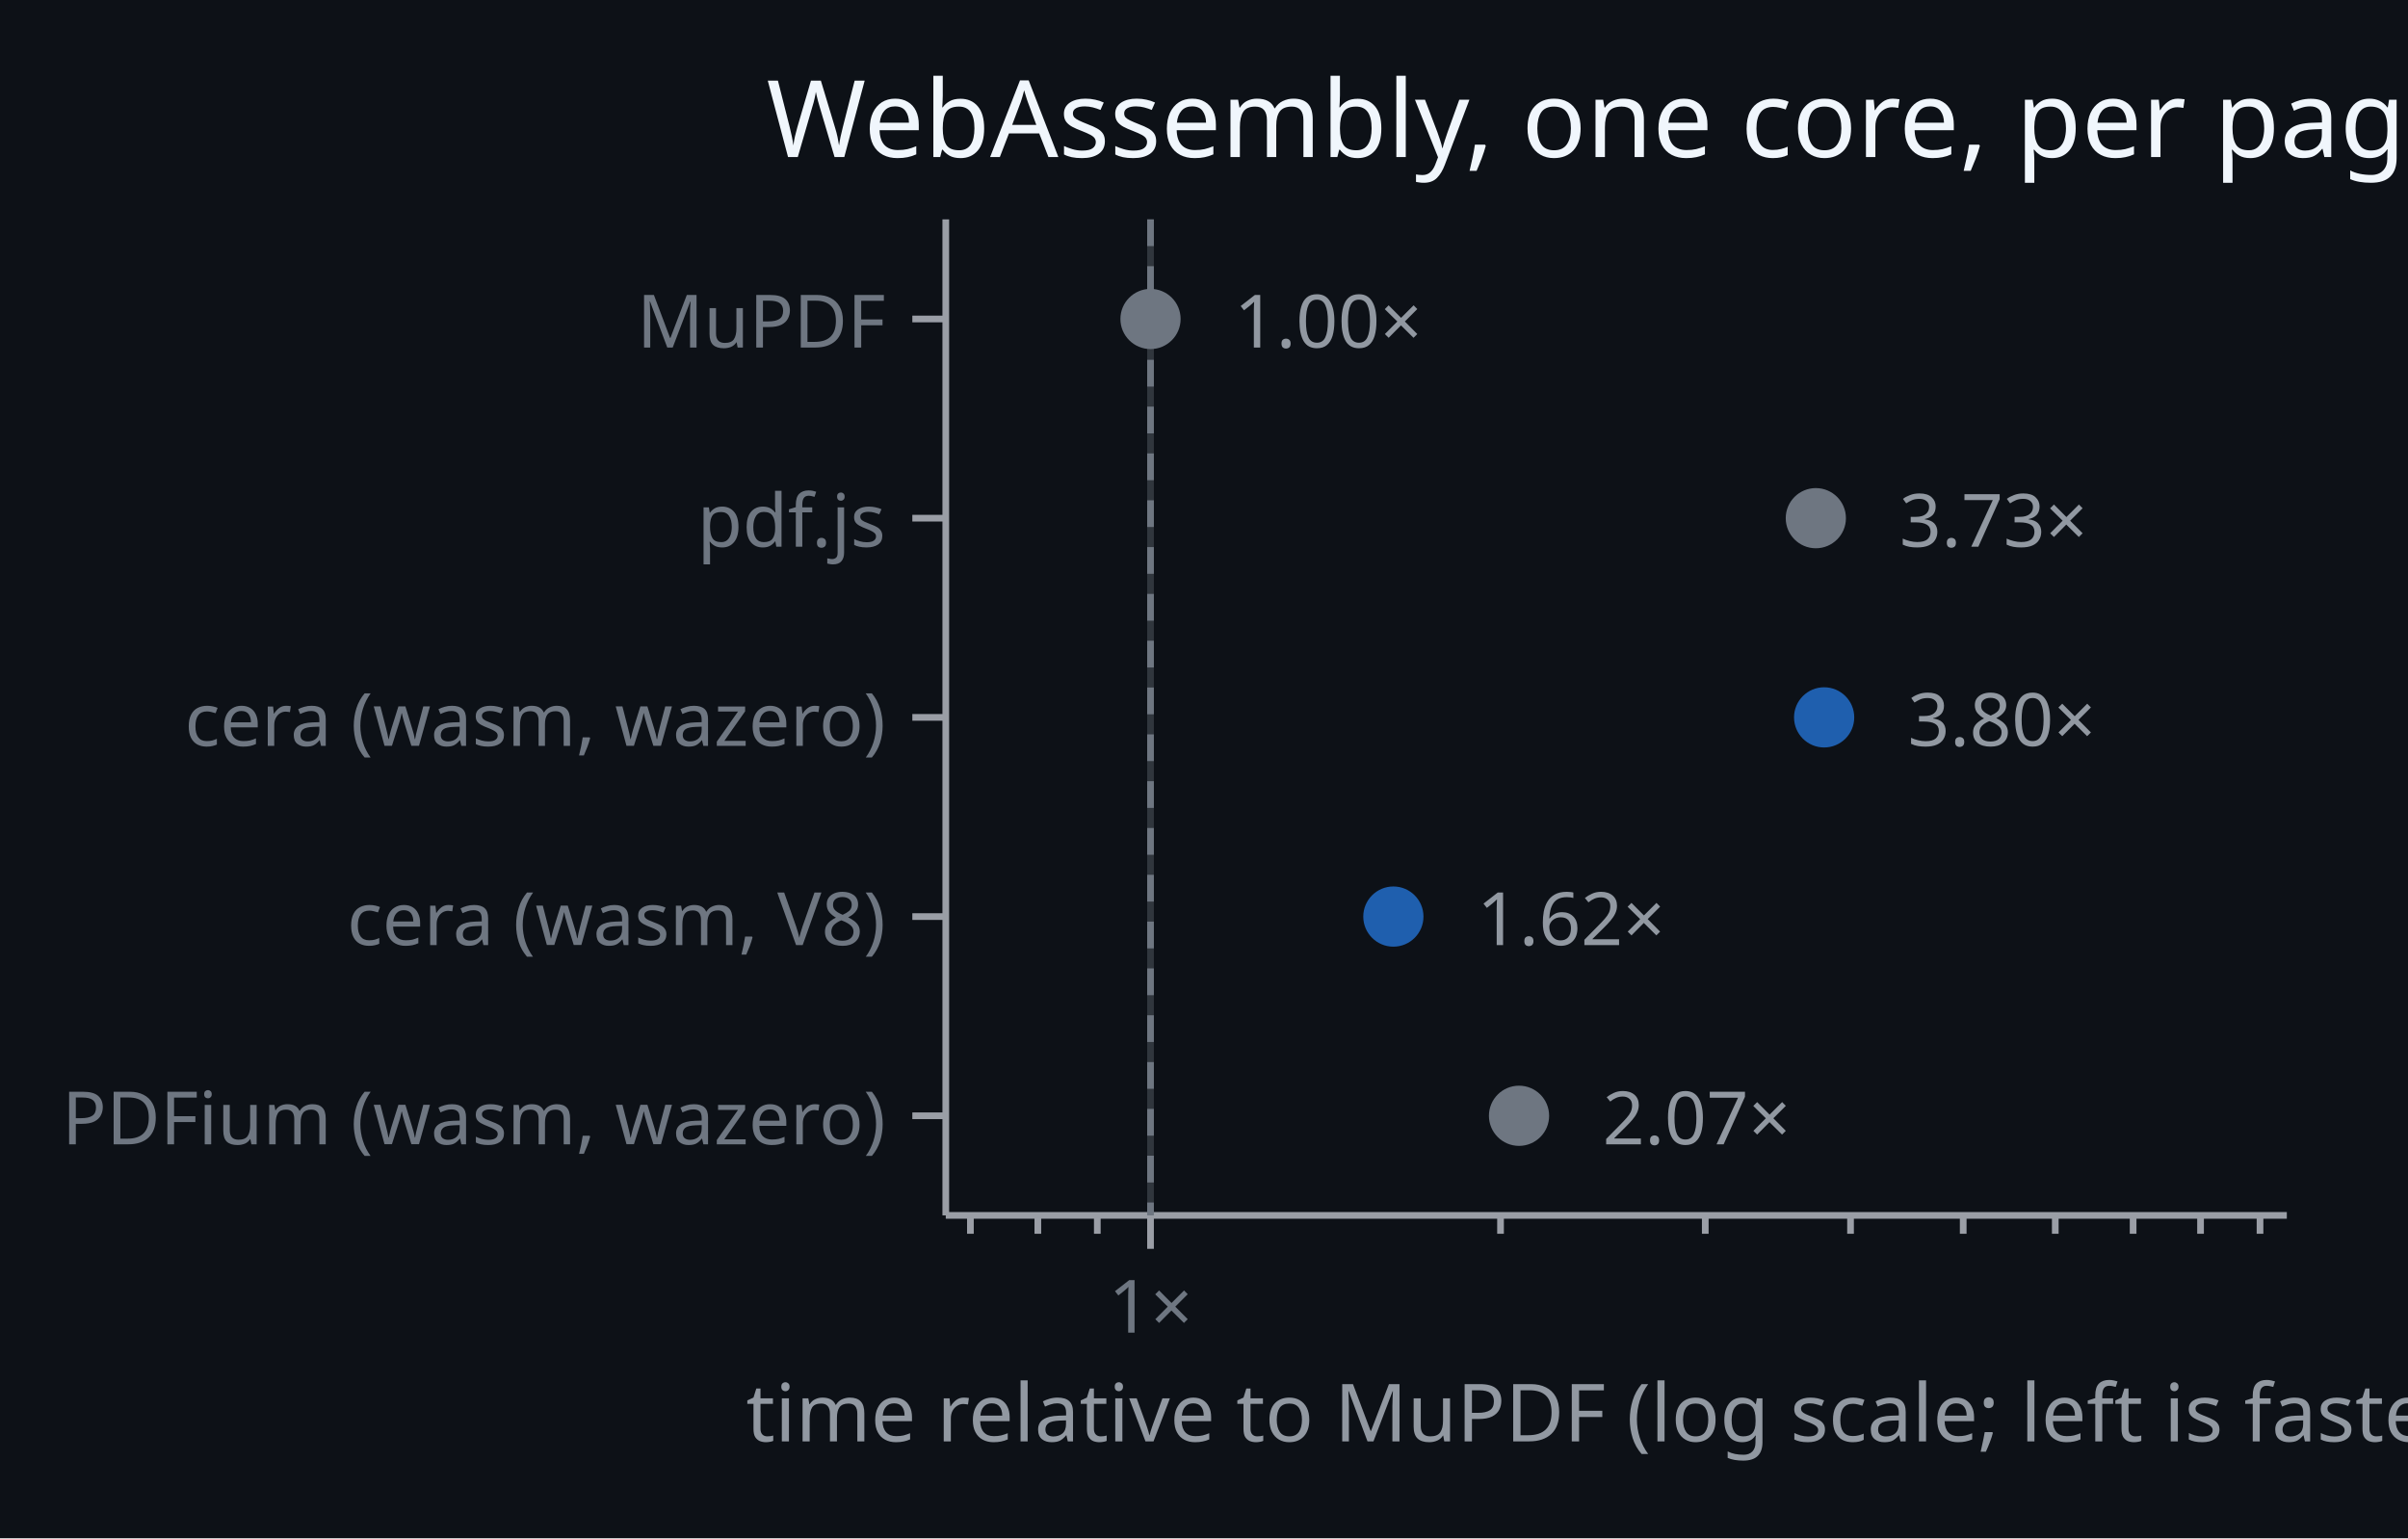
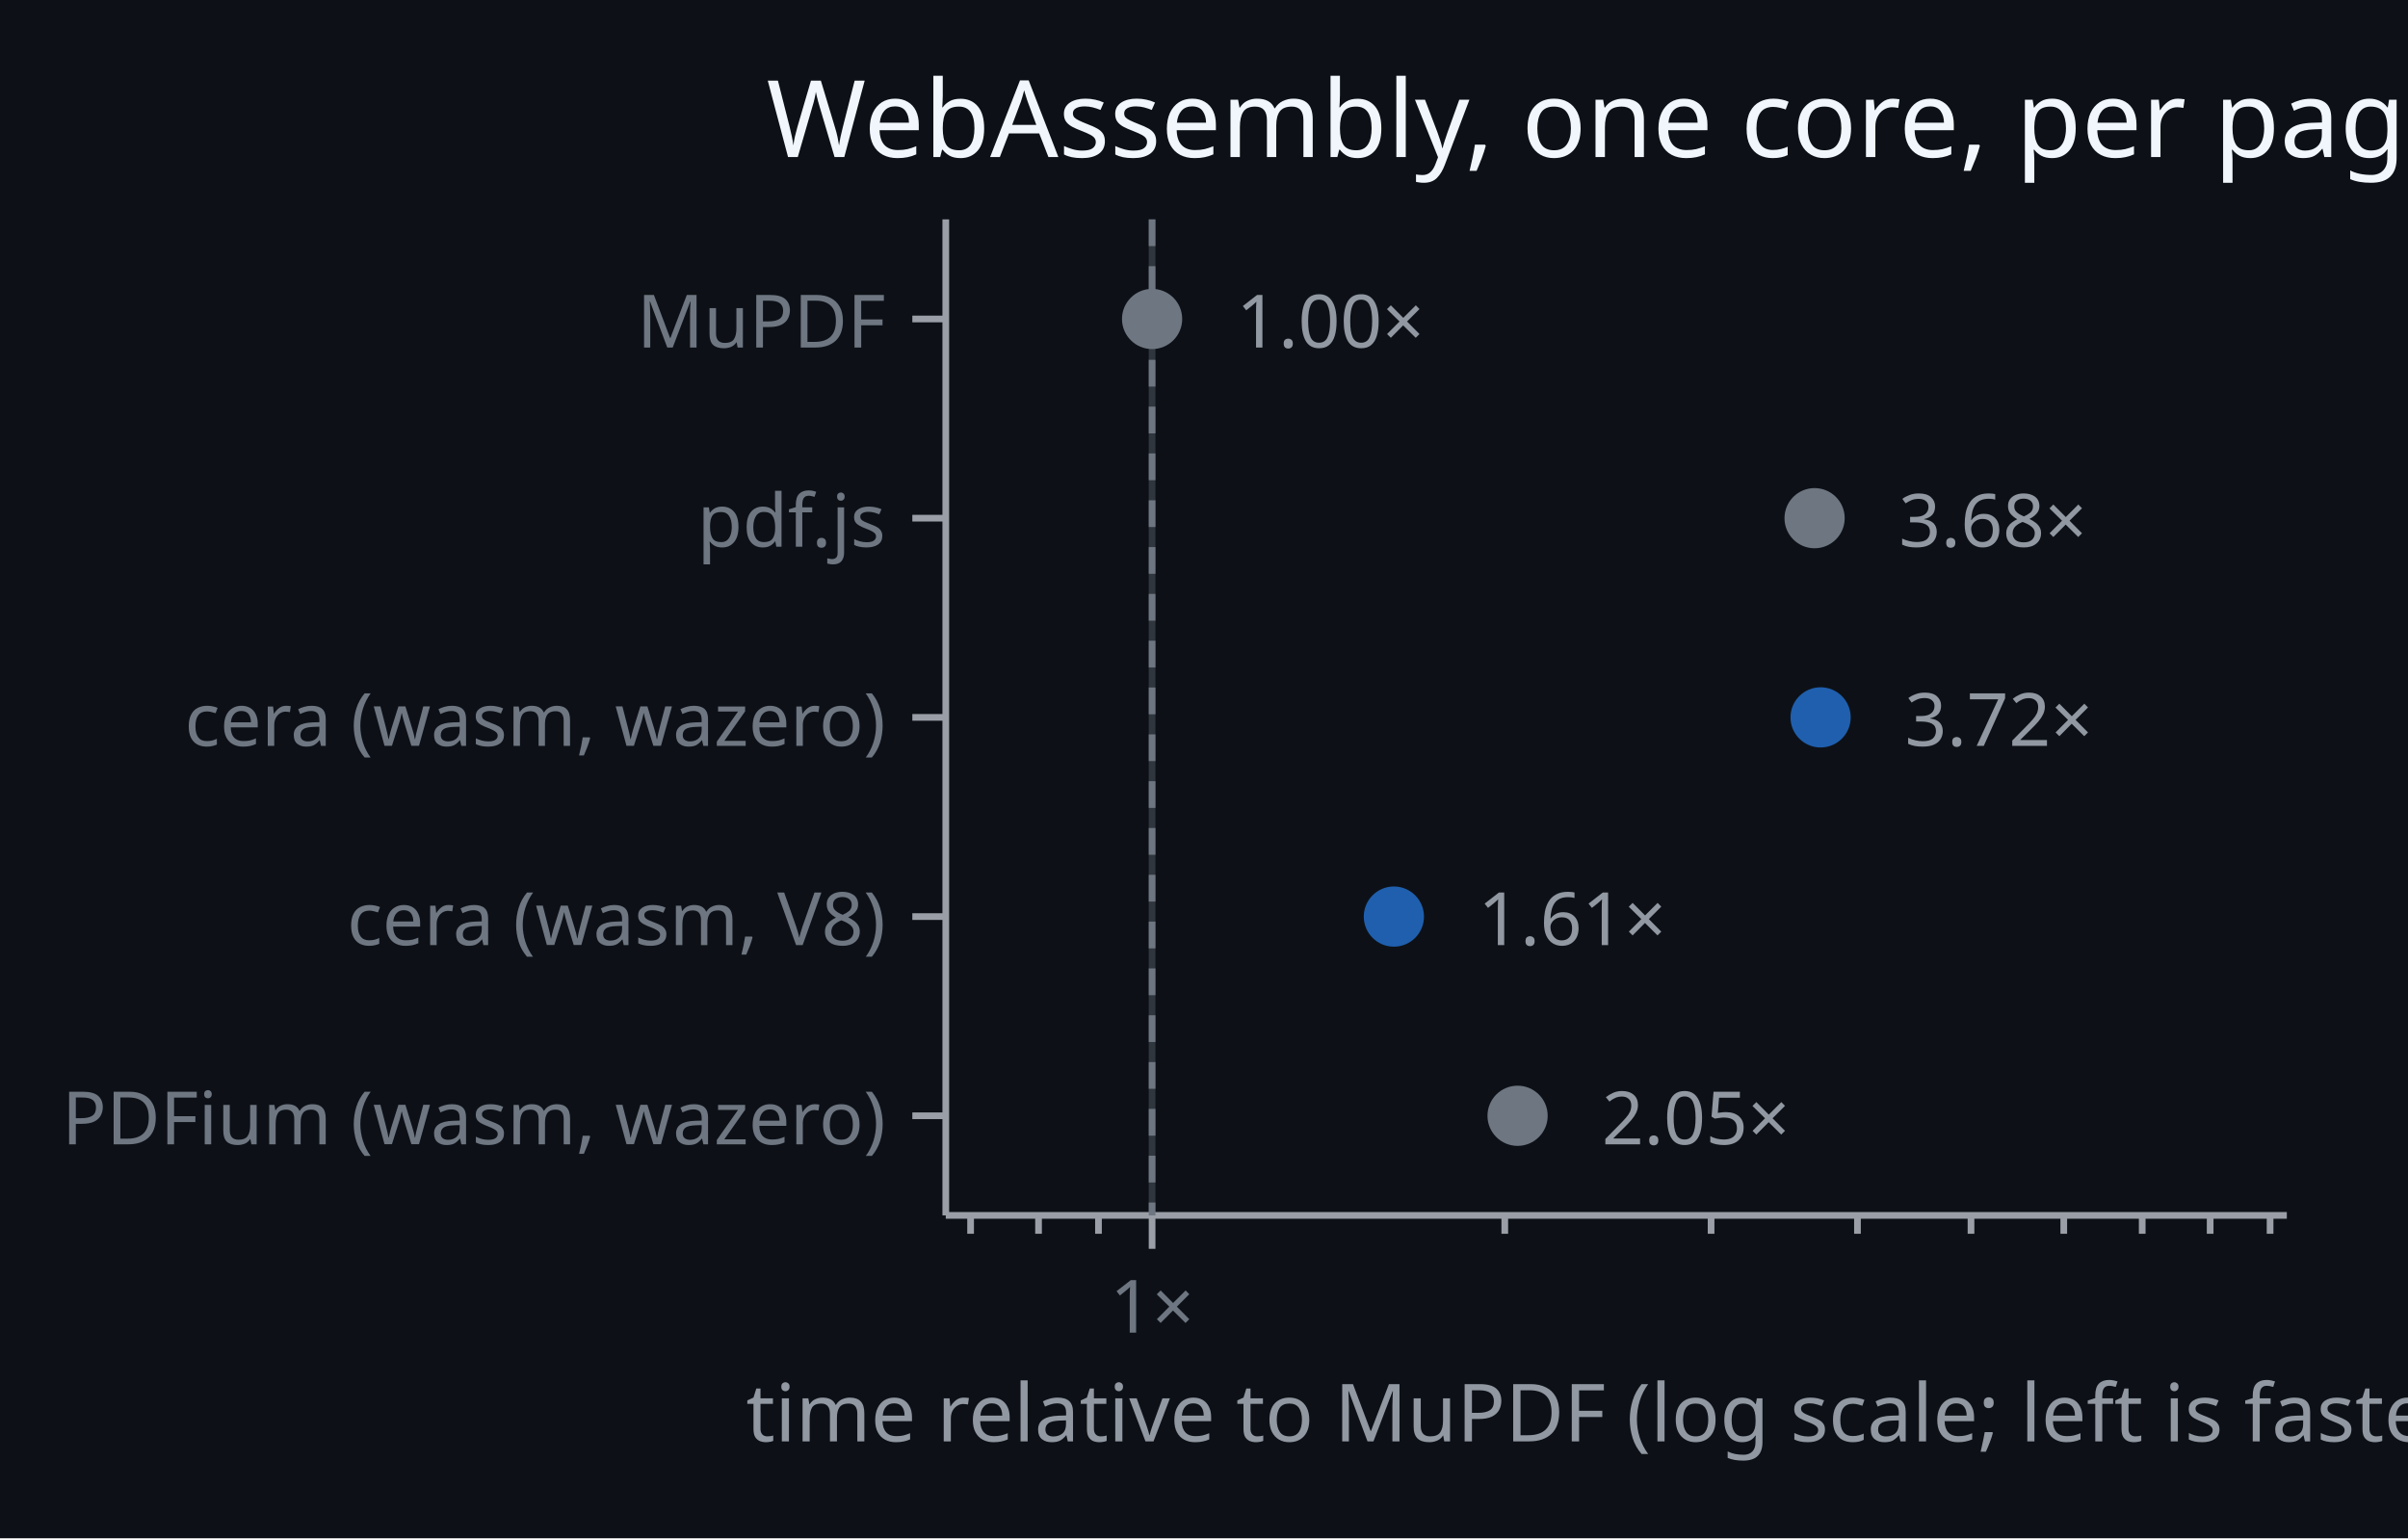
<svg xmlns="http://www.w3.org/2000/svg" width="360" height="230" viewBox="0 0 360 230" role="img" aria-labelledby="figure-title">
  <defs>
    <clipPath id="c1">
      <path d="M141.395,32.8 L341.884,32.8 L341.884,181.725 L141.395,181.725 Z" />
    </clipPath>
    <path id="m2" d="M4.5,0 C4.5,2.485 2.485,4.5 0,4.5 C-2.485,4.5 -4.5,2.485 -4.5,0 C-4.5,-2.485 -2.485,-4.5 0,-4.5 C2.485,-4.5 4.5,-2.485 4.5,0 Z" fill="#6e7681" />
    <path id="m3" d="M4.5,0 C4.5,2.485 2.485,4.5 0,4.5 C-2.485,4.5 -4.5,2.485 -4.5,0 C-4.5,-2.485 -2.485,-4.5 0,-4.5 C2.485,-4.5 4.5,-2.485 4.5,0 Z" fill="#1f5fae" />
  </defs>
  <path d="M0,0 L360,0 L360,230 L0,230 Z" fill="#0d1117" />
-   <polyline fill="none" points="172.004,32.8 172.004,181.725" stroke="#30363d" />
+   <polyline fill="none" points="172.239,32.8 172.239,181.725" stroke="#30363d" />
  <polyline fill="none" points="141.395,181.725 341.884,181.725" stroke="#9a9ea6" />
  <polyline fill="none" points="141.395,32.8 141.395,181.725" stroke="#9a9ea6" />
-   <polyline fill="none" points="145.078,181.725 145.078,184.475" stroke="#9a9ea6" />
-   <polyline fill="none" points="155.159,181.725 155.159,184.475" stroke="#9a9ea6" />
-   <polyline fill="none" points="164.05,181.725 164.05,184.475" stroke="#9a9ea6" />
-   <polyline fill="none" points="172.004,181.725 172.004,186.725" stroke="#9a9ea6" />
-   <text x="172.004" y="190.725" font-family="sans-serif" font-size="11" text-anchor="middle" dominant-baseline="hanging" fill="#6e7681">1×</text>
-   <polyline fill="none" points="224.331,181.725 224.331,184.475" stroke="#9a9ea6" />
-   <polyline fill="none" points="254.94,181.725 254.94,184.475" stroke="#9a9ea6" />
-   <polyline fill="none" points="276.658,181.725 276.658,184.475" stroke="#9a9ea6" />
-   <polyline fill="none" points="293.503,181.725 293.503,184.475" stroke="#9a9ea6" />
-   <polyline fill="none" points="307.267,181.725 307.267,184.475" stroke="#9a9ea6" />
-   <polyline fill="none" points="318.904,181.725 318.904,184.475" stroke="#9a9ea6" />
-   <polyline fill="none" points="328.985,181.725 328.985,184.475" stroke="#9a9ea6" />
-   <polyline fill="none" points="337.876,181.725 337.876,184.475" stroke="#9a9ea6" />
+   <polyline fill="none" points="145.106,181.725 145.106,184.475" stroke="#9a9ea6" />
+   <polyline fill="none" points="155.264,181.725 155.264,184.475" stroke="#9a9ea6" />
+   <polyline fill="none" points="164.224,181.725 164.224,184.475" stroke="#9a9ea6" />
+   <polyline fill="none" points="172.239,181.725 172.239,186.725" stroke="#9a9ea6" />
+   <text x="172.239" y="190.725" font-family="sans-serif" font-size="11" text-anchor="middle" dominant-baseline="hanging" fill="#6e7681">1×</text>
+   <polyline fill="none" points="224.966,181.725 224.966,184.475" stroke="#9a9ea6" />
+   <polyline fill="none" points="255.81,181.725 255.81,184.475" stroke="#9a9ea6" />
+   <polyline fill="none" points="277.694,181.725 277.694,184.475" stroke="#9a9ea6" />
+   <polyline fill="none" points="294.668,181.725 294.668,184.475" stroke="#9a9ea6" />
+   <polyline fill="none" points="308.537,181.725 308.537,184.475" stroke="#9a9ea6" />
+   <polyline fill="none" points="320.264,181.725 320.264,184.475" stroke="#9a9ea6" />
+   <polyline fill="none" points="330.421,181.725 330.421,184.475" stroke="#9a9ea6" />
+   <polyline fill="none" points="339.381,181.725 339.381,184.475" stroke="#9a9ea6" />
  <polyline fill="none" points="136.395,166.832 141.395,166.832" stroke="#9a9ea6" />
  <text x="132.395" y="166.832" font-family="sans-serif" font-size="11" text-anchor="end" dominant-baseline="central" fill="#6e7681">PDFium (wasm, wazero)</text>
  <polyline fill="none" points="136.395,137.047 141.395,137.047" stroke="#9a9ea6" />
  <text x="132.395" y="137.047" font-family="sans-serif" font-size="11" text-anchor="end" dominant-baseline="central" fill="#6e7681">cera (wasm, V8)</text>
  <polyline fill="none" points="136.395,107.262 141.395,107.262" stroke="#9a9ea6" />
  <text x="132.395" y="107.262" font-family="sans-serif" font-size="11" text-anchor="end" dominant-baseline="central" fill="#6e7681">cera (wasm, wazero)</text>
  <polyline fill="none" points="136.395,77.478 141.395,77.478" stroke="#9a9ea6" />
  <text x="132.395" y="77.478" font-family="sans-serif" font-size="11" text-anchor="end" dominant-baseline="central" fill="#6e7681">pdf.js</text>
  <polyline fill="none" points="136.395,47.693 141.395,47.693" stroke="#9a9ea6" />
  <text x="132.395" y="47.693" font-family="sans-serif" font-size="11" text-anchor="end" dominant-baseline="central" fill="#6e7681">MuPDF</text>
  <text x="241.639" y="23.488" font-family="sans-serif" font-size="16" text-anchor="middle" fill="#f0f6fc">WebAssembly, one core, per page</text>
  <text x="241.639" y="215.516" font-family="sans-serif" font-size="12" text-anchor="middle" fill="#9198a1">time relative to MuPDF (log scale; left is faster)</text>
  <g clip-path="url(#c1)">
-     <polyline fill="none" points="172.004,32.8 172.004,181.725" stroke="#6e7681" stroke-dasharray="4 3" />
-     <use href="#m2" x="172.004" y="47.693" />
-     <use href="#m2" x="271.47" y="77.478" />
-     <use href="#m2" x="227.097" y="166.832" />
-     <use href="#m3" x="272.712" y="107.262" />
-     <use href="#m3" x="208.311" y="137.047" />
-     <text x="184.499" y="47.693" font-family="sans-serif" font-size="11" dominant-baseline="central" fill="#9198a1">1.00×</text>
-     <text x="283.965" y="77.478" font-family="sans-serif" font-size="11" dominant-baseline="central" fill="#9198a1">3.73×</text>
-     <text x="285.207" y="107.262" font-family="sans-serif" font-size="11" dominant-baseline="central" fill="#9198a1">3.80×</text>
-     <text x="220.805" y="137.047" font-family="sans-serif" font-size="11" dominant-baseline="central" fill="#9198a1">1.62×</text>
-     <text x="239.592" y="166.832" font-family="sans-serif" font-size="11" dominant-baseline="central" fill="#9198a1">2.07×</text>
+     <polyline fill="none" points="172.239,32.8 172.239,181.725" stroke="#6e7681" stroke-dasharray="4 3" />
+     <use href="#m2" x="172.239" y="47.693" />
+     <use href="#m2" x="271.285" y="77.478" />
+     <use href="#m2" x="226.881" y="166.832" />
+     <use href="#m3" x="272.182" y="107.262" />
+     <use href="#m3" x="208.387" y="137.047" />
+     <text x="184.829" y="47.693" font-family="sans-serif" font-size="11" dominant-baseline="central" fill="#9198a1">1.00×</text>
+     <text x="283.876" y="77.478" font-family="sans-serif" font-size="11" dominant-baseline="central" fill="#9198a1">3.68×</text>
+     <text x="284.773" y="107.262" font-family="sans-serif" font-size="11" dominant-baseline="central" fill="#9198a1">3.72×</text>
+     <text x="220.978" y="137.047" font-family="sans-serif" font-size="11" dominant-baseline="central" fill="#9198a1">1.61×</text>
+     <text x="239.472" y="166.832" font-family="sans-serif" font-size="11" dominant-baseline="central" fill="#9198a1">2.05×</text>
  </g>
</svg>
